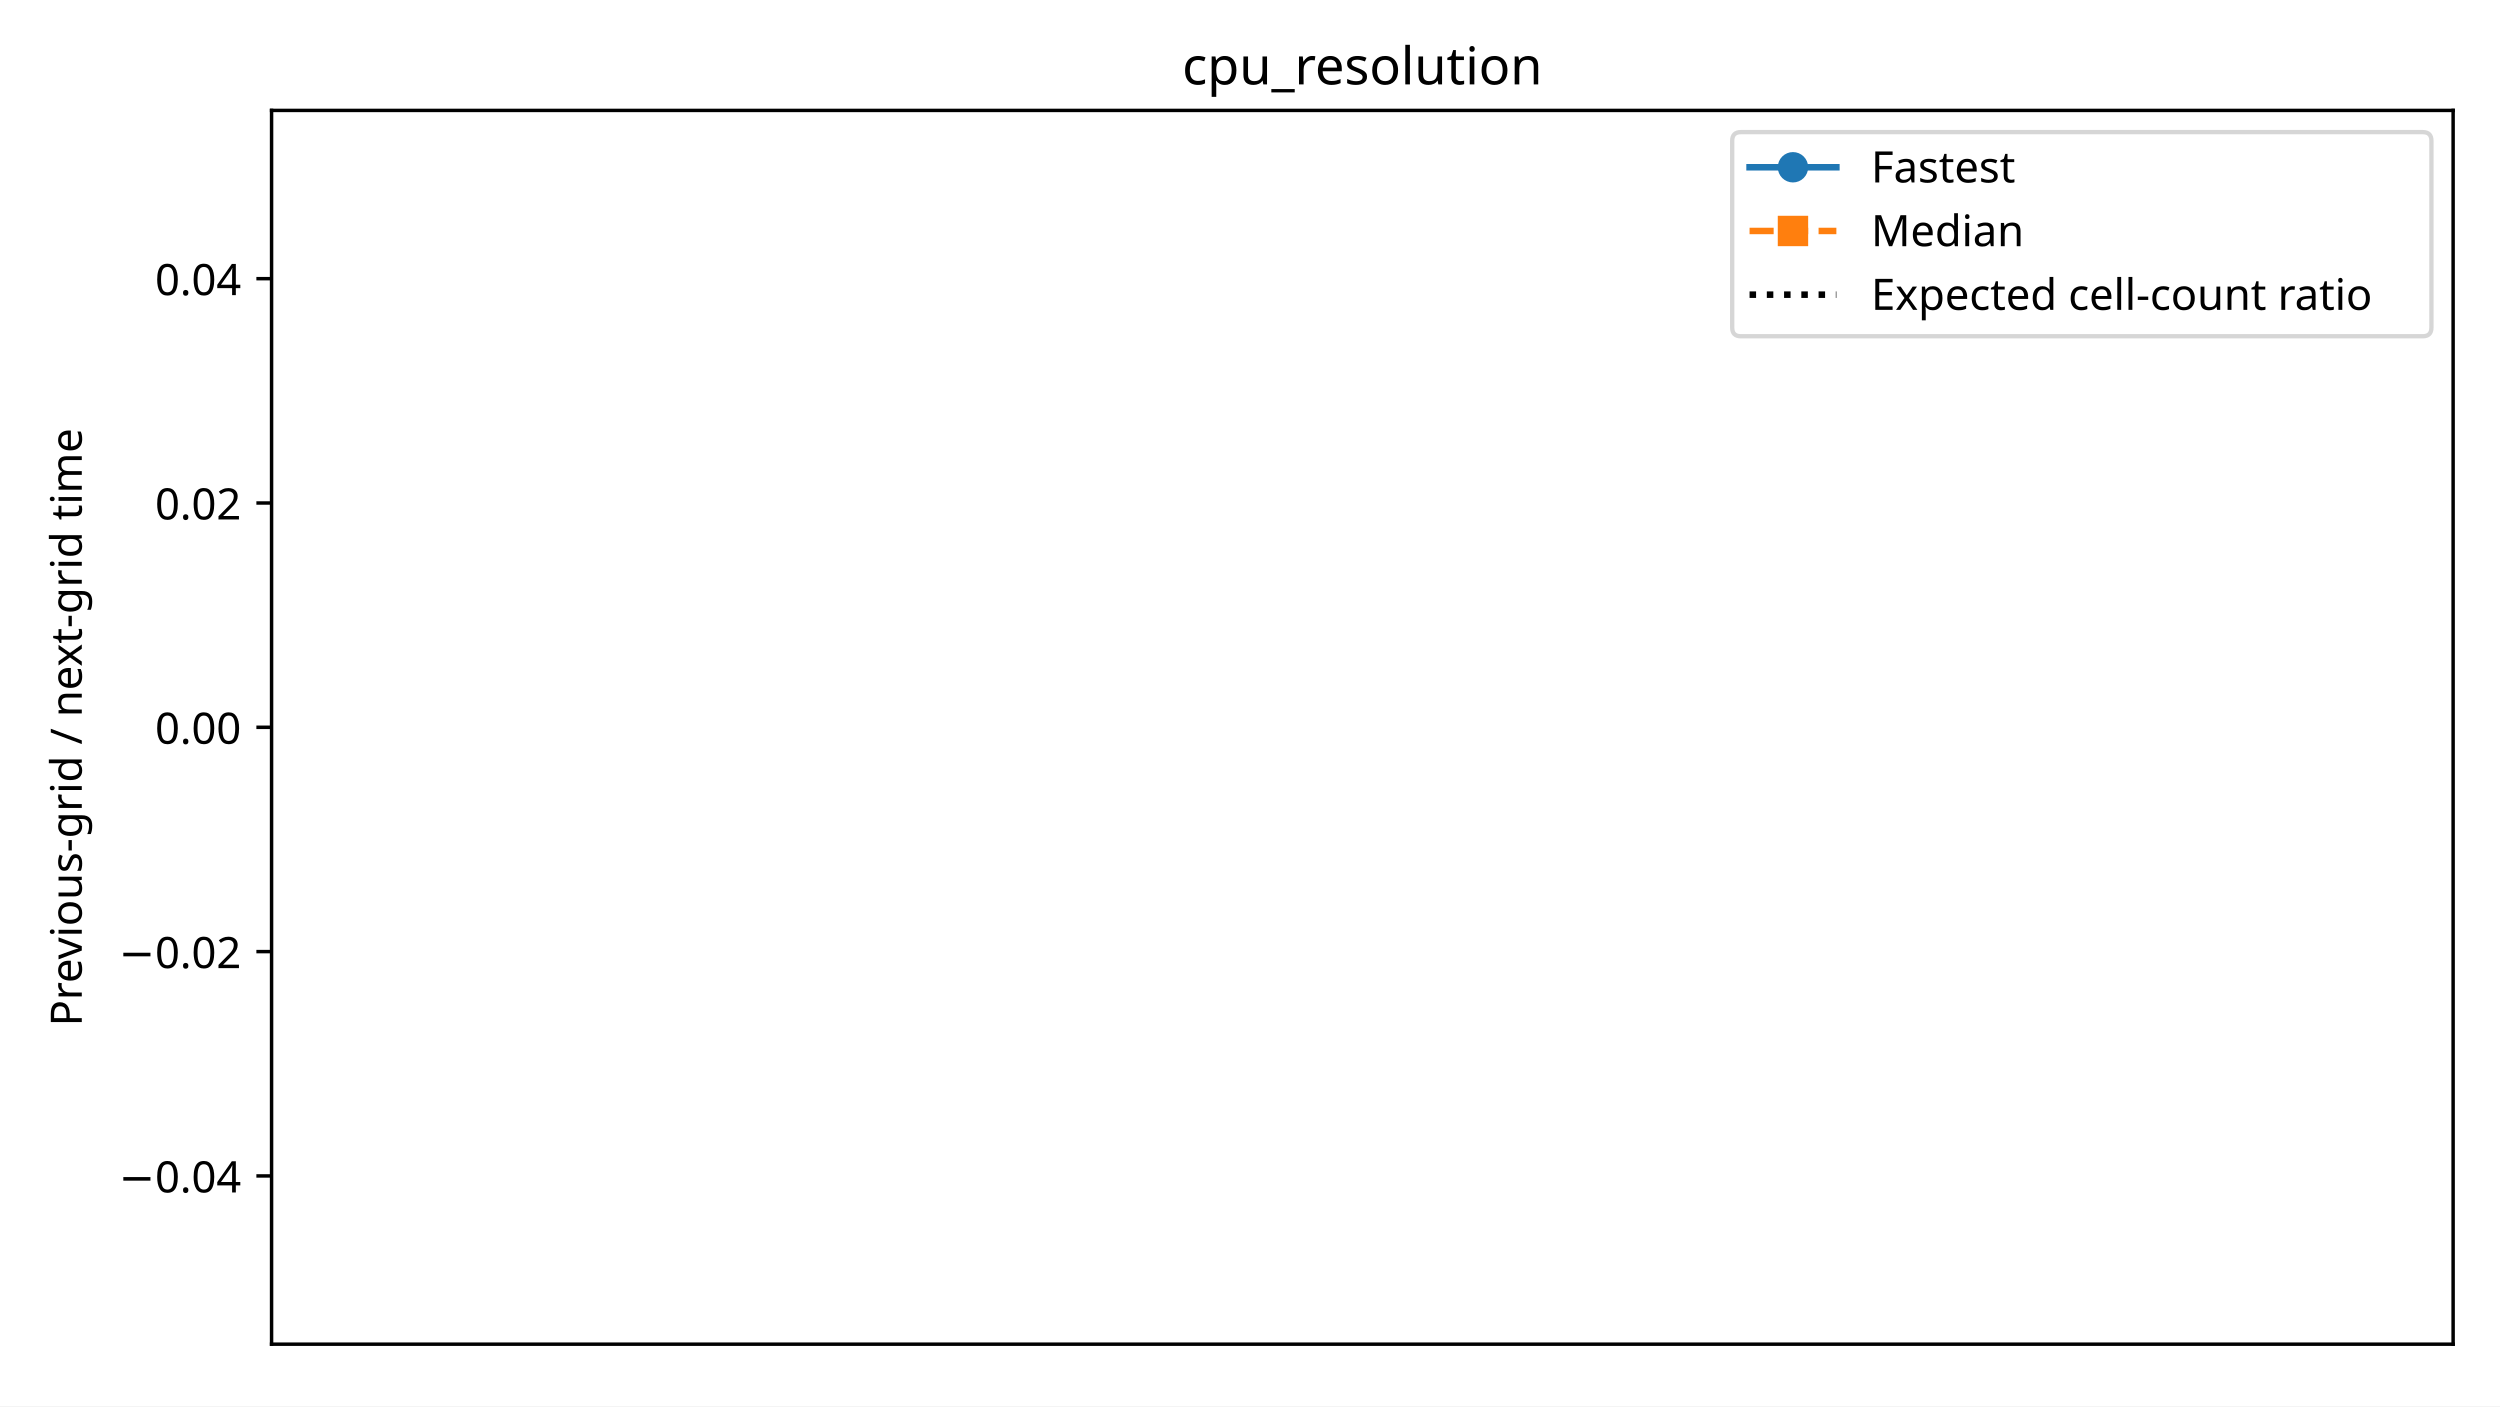
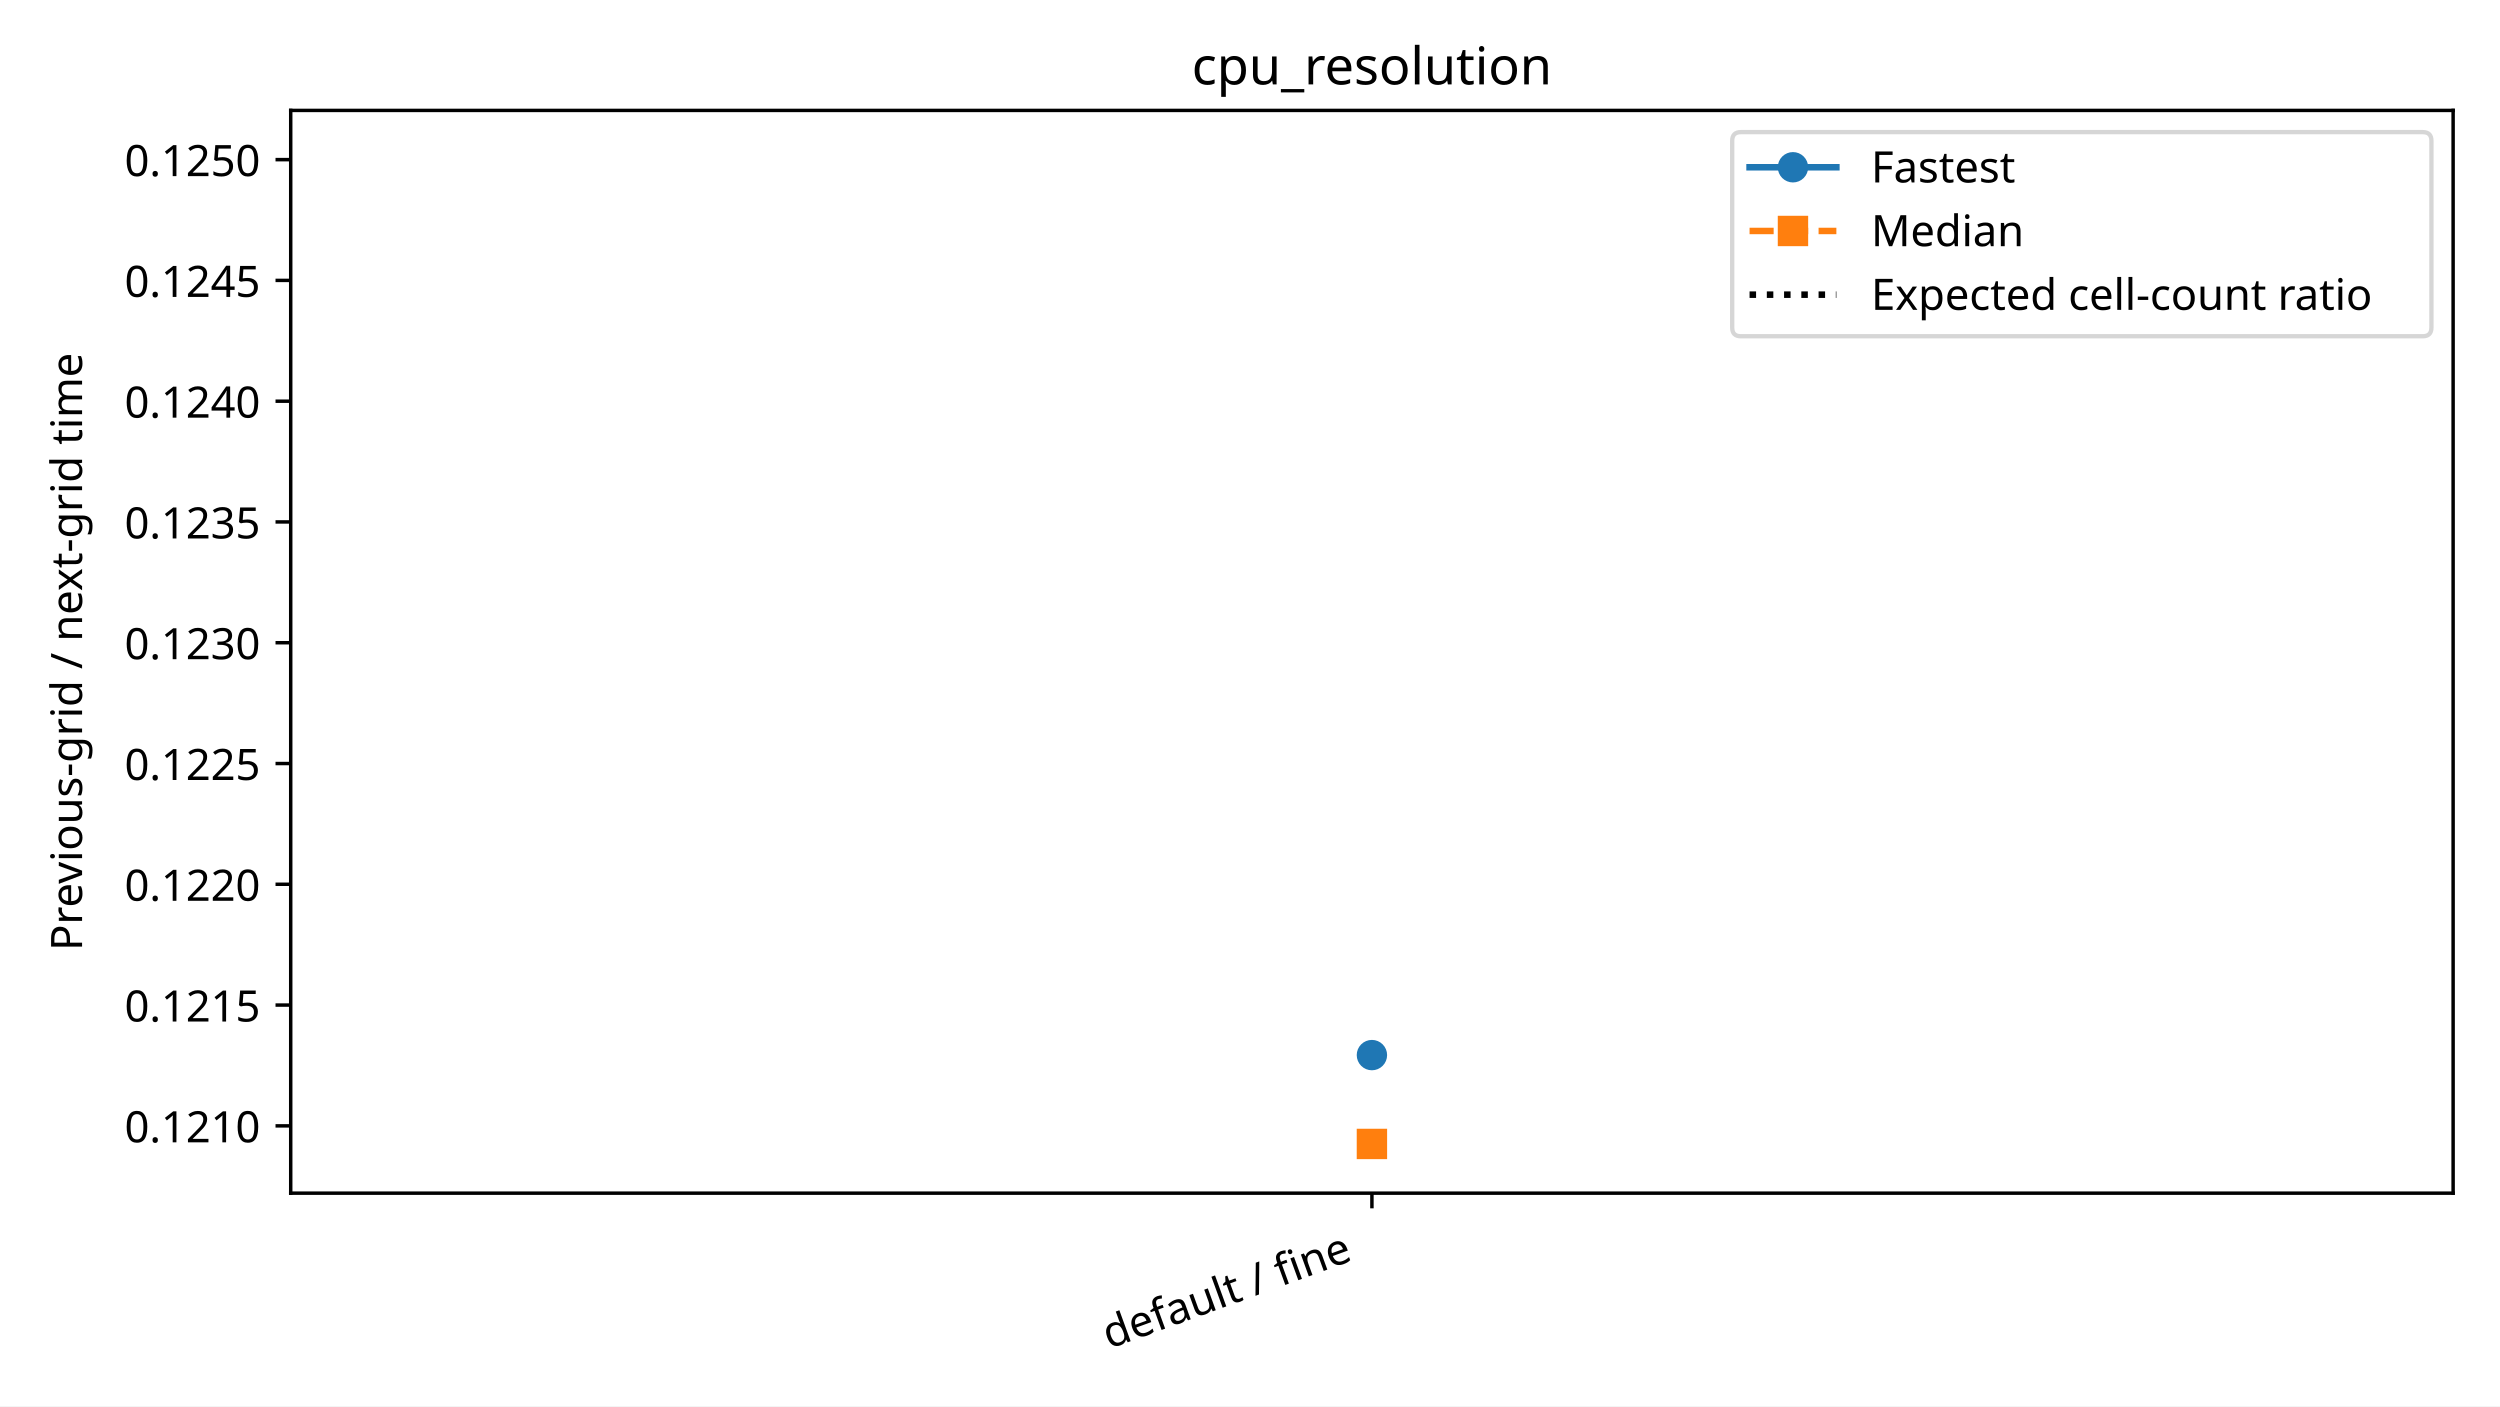
<svg xmlns="http://www.w3.org/2000/svg" xmlns:xlink="http://www.w3.org/1999/xlink" width="576pt" height="324pt" viewBox="0 0 576 324" version="1.1">
  <defs>
    <style type="text/css">*{stroke-linejoin: round; stroke-linecap: butt}</style>
  </defs>
  <g id="figure_1">
    <g id="patch_1">
      <path d="M 0 324 L 576 324 L 576 0 L 0 0 z " style="fill: #ffffff" />
    </g>
    <g id="axes_1">
      <g id="patch_2">
-         <path d="M 62.57 309.7 L 565.2 309.7 L 565.2 25.44 L 62.57 25.44 z " style="fill: #ffffff" />
+         <path d="M 66.98 274.904 L 565.2 274.904 L 565.2 25.44 L 66.98 25.44 z " style="fill: #ffffff" />
      </g>
-       <g id="matplotlib.axis_1" />
+       <g id="matplotlib.axis_1">
+         <g id="xtick_1">
+           <g id="line2d_1">
+             <defs>
+               <path id="m915a4b6a7f" d="M 0 0 L 0 3.5 " style="stroke: #000000; stroke-width: 0.8" />
+             </defs>
+             <g>
+               <use xlink:href="#m915a4b6a7f" x="316.09" y="274.904" style="stroke: #000000; stroke-width: 0.8" />
+             </g>
+           </g>
+           <g id="text_1">
+             <text style="font: 10px 'sans-serif'" transform="translate(255.5203 310.8305)rotate(-20)">default / fine</text>
+           </g>
+         </g>
+       </g>
      <g id="matplotlib.axis_2">
        <g id="ytick_1">
-           <g id="line2d_1">
+           <g id="line2d_2">
            <defs>
              <path id="mc665064905" d="M 0 0 L -3.5 0 " style="stroke: #000000; stroke-width: 0.8" />
            </defs>
            <g>
-               <use xlink:href="#mc665064905" x="62.57" y="270.937" style="stroke: #000000; stroke-width: 0.8" />
+               <use xlink:href="#mc665064905" x="66.98" y="259.393" style="stroke: #000000; stroke-width: 0.8" />
            </g>
          </g>
-           <g id="text_1">
-             <text style="font: 10px 'sans-serif'; text-anchor: end" x="55.57" y="274.736" transform="rotate(-0, 55.57, 274.7365)">−0.04</text>
+           <g id="text_2">
+             <text style="font: 10px 'sans-serif'; text-anchor: end" x="59.98" y="263.193" transform="rotate(-0, 59.98, 263.1925)">0.1210</text>
          </g>
        </g>
        <g id="ytick_2">
-           <g id="line2d_2">
+           <g id="line2d_3">
            <g>
-               <use xlink:href="#mc665064905" x="62.57" y="219.254" style="stroke: #000000; stroke-width: 0.8" />
+               <use xlink:href="#mc665064905" x="66.98" y="231.567" style="stroke: #000000; stroke-width: 0.8" />
            </g>
          </g>
-           <g id="text_2">
-             <text style="font: 10px 'sans-serif'; text-anchor: end" x="55.57" y="223.053" transform="rotate(-0, 55.57, 223.0529)">−0.02</text>
+           <g id="text_3">
+             <text style="font: 10px 'sans-serif'; text-anchor: end" x="59.98" y="235.366" transform="rotate(-0, 59.98, 235.3658)">0.1215</text>
          </g>
        </g>
        <g id="ytick_3">
-           <g id="line2d_3">
+           <g id="line2d_4">
            <g>
-               <use xlink:href="#mc665064905" x="62.57" y="167.57" style="stroke: #000000; stroke-width: 0.8" />
+               <use xlink:href="#mc665064905" x="66.98" y="203.74" style="stroke: #000000; stroke-width: 0.8" />
            </g>
          </g>
-           <g id="text_3">
-             <text style="font: 10px 'sans-serif'; text-anchor: end" x="55.57" y="171.369" transform="rotate(-0, 55.57, 171.3692)">0.00</text>
+           <g id="text_4">
+             <text style="font: 10px 'sans-serif'; text-anchor: end" x="59.98" y="207.539" transform="rotate(-0, 59.98, 207.539)">0.1220</text>
          </g>
        </g>
        <g id="ytick_4">
-           <g id="line2d_4">
+           <g id="line2d_5">
            <g>
-               <use xlink:href="#mc665064905" x="62.57" y="115.886" style="stroke: #000000; stroke-width: 0.8" />
+               <use xlink:href="#mc665064905" x="66.98" y="175.913" style="stroke: #000000; stroke-width: 0.8" />
            </g>
          </g>
-           <g id="text_4">
-             <text style="font: 10px 'sans-serif'; text-anchor: end" x="55.57" y="119.686" transform="rotate(-0, 55.57, 119.6856)">0.02</text>
+           <g id="text_5">
+             <text style="font: 10px 'sans-serif'; text-anchor: end" x="59.98" y="179.712" transform="rotate(-0, 59.98, 179.7123)">0.1225</text>
          </g>
        </g>
        <g id="ytick_5">
-           <g id="line2d_5">
+           <g id="line2d_6">
            <g>
-               <use xlink:href="#mc665064905" x="62.57" y="64.203" style="stroke: #000000; stroke-width: 0.8" />
+               <use xlink:href="#mc665064905" x="66.98" y="148.086" style="stroke: #000000; stroke-width: 0.8" />
            </g>
          </g>
-           <g id="text_5">
-             <text style="font: 10px 'sans-serif'; text-anchor: end" x="55.57" y="68.002" transform="rotate(-0, 55.57, 68.00195)">0.04</text>
+           <g id="text_6">
+             <text style="font: 10px 'sans-serif'; text-anchor: end" x="59.98" y="151.885" transform="rotate(-0, 59.98, 151.8855)">0.1230</text>
          </g>
        </g>
-         <g id="text_6">
-           <text style="font: 10px 'sans-serif'; text-anchor: middle" x="18.845" y="167.57" transform="rotate(-90, 18.845, 167.57)">Previous-grid / next-grid time</text>
+         <g id="ytick_6">
+           <g id="line2d_7">
+             <g>
+               <use xlink:href="#mc665064905" x="66.98" y="120.26" style="stroke: #000000; stroke-width: 0.8" />
+             </g>
+           </g>
+           <g id="text_7">
+             <text style="font: 10px 'sans-serif'; text-anchor: end" x="59.98" y="124.059" transform="rotate(-0, 59.98, 124.0587)">0.1235</text>
+           </g>
+         </g>
+         <g id="ytick_7">
+           <g id="line2d_8">
+             <g>
+               <use xlink:href="#mc665064905" x="66.98" y="92.433" style="stroke: #000000; stroke-width: 0.8" />
+             </g>
+           </g>
+           <g id="text_8">
+             <text style="font: 10px 'sans-serif'; text-anchor: end" x="59.98" y="96.232" transform="rotate(-0, 59.98, 96.23198)">0.1240</text>
+           </g>
+         </g>
+         <g id="ytick_8">
+           <g id="line2d_9">
+             <g>
+               <use xlink:href="#mc665064905" x="66.98" y="64.606" style="stroke: #000000; stroke-width: 0.8" />
+             </g>
+           </g>
+           <g id="text_9">
+             <text style="font: 10px 'sans-serif'; text-anchor: end" x="59.98" y="68.405" transform="rotate(-0, 59.98, 68.40523)">0.1245</text>
+           </g>
+         </g>
+         <g id="ytick_9">
+           <g id="line2d_10">
+             <g>
+               <use xlink:href="#mc665064905" x="66.98" y="36.779" style="stroke: #000000; stroke-width: 0.8" />
+             </g>
+           </g>
+           <g id="text_10">
+             <text style="font: 10px 'sans-serif'; text-anchor: end" x="59.98" y="40.578" transform="rotate(-0, 59.98, 40.57847)">0.1250</text>
+           </g>
+         </g>
+         <g id="text_11">
+           <text style="font: 10px 'sans-serif'; text-anchor: middle" x="18.91" y="150.172" transform="rotate(-90, 18.90969, 150.1718)">Previous-grid / next-grid time</text>
        </g>
      </g>
-       <g id="line2d_6" />
-       <g id="line2d_7" />
-       <g id="line2d_8" />
+       <g id="line2d_11">
+         <path d="M 316.09 243.093 " clip-path="url(#p9f85c2b4dd)" style="fill: none; stroke: #1f77b4; stroke-width: 1.5; stroke-linecap: square" />
+         <defs>
+           <path id="mfb15104b4f" d="M 0 3 C 0.796 3 1.559 2.684 2.121 2.121 C 2.684 1.559 3 0.796 3 0 C 3 -0.796 2.684 -1.559 2.121 -2.121 C 1.559 -2.684 0.796 -3 0 -3 C -0.796 -3 -1.559 -2.684 -2.121 -2.121 C -2.684 -1.559 -3 -0.796 -3 0 C -3 0.796 -2.684 1.559 -2.121 2.121 C -1.559 2.684 -0.796 3 0 3 z " style="stroke: #1f77b4" />
+         </defs>
+         <g clip-path="url(#p9f85c2b4dd)">
+           <use xlink:href="#mfb15104b4f" x="316.09" y="243.093" style="fill: #1f77b4; stroke: #1f77b4" />
+         </g>
+       </g>
+       <g id="line2d_12">
+         <path d="M 316.09 263.564 " clip-path="url(#p9f85c2b4dd)" style="fill: none; stroke-dasharray: 5.55,2.4; stroke-dashoffset: 0; stroke: #ff7f0e; stroke-width: 1.5" />
+         <defs>
+           <path id="m5a906554f0" d="M -3 3 L 3 3 L 3 -3 L -3 -3 z " style="stroke: #ff7f0e; stroke-linejoin: miter" />
+         </defs>
+         <g clip-path="url(#p9f85c2b4dd)">
+           <use xlink:href="#m5a906554f0" x="316.09" y="263.564" style="fill: #ff7f0e; stroke: #ff7f0e; stroke-linejoin: miter" />
+         </g>
+       </g>
+       <g id="line2d_13">
+         <path d="M 316.09 36.779 " clip-path="url(#p9f85c2b4dd)" style="fill: none; stroke-dasharray: 1.5,2.475; stroke-dashoffset: 0; stroke: #000000; stroke-width: 1.5" />
+       </g>
      <g id="patch_3">
-         <path d="M 62.57 309.7 L 62.57 25.44 " style="fill: none; stroke: #000000; stroke-width: 0.8; stroke-linejoin: miter; stroke-linecap: square" />
+         <path d="M 66.98 274.904 L 66.98 25.44 " style="fill: none; stroke: #000000; stroke-width: 0.8; stroke-linejoin: miter; stroke-linecap: square" />
      </g>
      <g id="patch_4">
-         <path d="M 565.2 309.7 L 565.2 25.44 " style="fill: none; stroke: #000000; stroke-width: 0.8; stroke-linejoin: miter; stroke-linecap: square" />
+         <path d="M 565.2 274.904 L 565.2 25.44 " style="fill: none; stroke: #000000; stroke-width: 0.8; stroke-linejoin: miter; stroke-linecap: square" />
      </g>
      <g id="patch_5">
-         <path d="M 62.57 309.7 L 565.2 309.7 " style="fill: none; stroke: #000000; stroke-width: 0.8; stroke-linejoin: miter; stroke-linecap: square" />
+         <path d="M 66.98 274.904 L 565.2 274.904 " style="fill: none; stroke: #000000; stroke-width: 0.8; stroke-linejoin: miter; stroke-linecap: square" />
      </g>
      <g id="patch_6">
-         <path d="M 62.57 25.44 L 565.2 25.44 " style="fill: none; stroke: #000000; stroke-width: 0.8; stroke-linejoin: miter; stroke-linecap: square" />
+         <path d="M 66.98 25.44 L 565.2 25.44 " style="fill: none; stroke: #000000; stroke-width: 0.8; stroke-linejoin: miter; stroke-linecap: square" />
      </g>
-       <g id="text_7">
-         <text style="font: 12px 'sans-serif'; text-anchor: middle" x="313.885" y="19.44" transform="rotate(-0, 313.885, 19.44)">cpu_resolution</text>
+       <g id="text_12">
+         <text style="font: 12px 'sans-serif'; text-anchor: middle" x="316.09" y="19.44" transform="rotate(-0, 316.09, 19.44)">cpu_resolution</text>
      </g>
      <g id="legend_1">
        <g id="patch_7">
          <path d="M 401.1 77.474 L 558.2 77.474 Q 560.2 77.474 560.2 75.474 L 560.2 32.44 Q 560.2 30.44 558.2 30.44 L 401.1 30.44 Q 399.1 30.44 399.1 32.44 L 399.1 75.474 Q 399.1 77.474 401.1 77.474 z " style="fill: #ffffff; opacity: 0.8; stroke: #cccccc; stroke-linejoin: miter" />
        </g>
-         <g id="line2d_9">
+         <g id="line2d_14">
          <path d="M 403.1 38.538 L 413.1 38.538 L 423.1 38.538 " style="fill: none; stroke: #1f77b4; stroke-width: 1.5; stroke-linecap: square" />
-           <defs>
-             <path id="mfb15104b4f" d="M 0 3 C 0.796 3 1.559 2.684 2.121 2.121 C 2.684 1.559 3 0.796 3 0 C 3 -0.796 2.684 -1.559 2.121 -2.121 C 1.559 -2.684 0.796 -3 0 -3 C -0.796 -3 -1.559 -2.684 -2.121 -2.121 C -2.684 -1.559 -3 -0.796 -3 0 C -3 0.796 -2.684 1.559 -2.121 2.121 C -1.559 2.684 -0.796 3 0 3 z " style="stroke: #1f77b4" />
-           </defs>
          <g>
            <use xlink:href="#mfb15104b4f" x="413.1" y="38.538" style="fill: #1f77b4; stroke: #1f77b4" />
          </g>
        </g>
-         <g id="text_8">
+         <g id="text_13">
          <text style="font: 10px 'sans-serif'; text-anchor: start" x="431.1" y="42.038" transform="rotate(-0, 431.1, 42.03844)">Fastest</text>
        </g>
-         <g id="line2d_10">
+         <g id="line2d_15">
          <path d="M 403.1 53.217 L 413.1 53.217 L 423.1 53.217 " style="fill: none; stroke-dasharray: 5.55,2.4; stroke-dashoffset: 0; stroke: #ff7f0e; stroke-width: 1.5" />
-           <defs>
-             <path id="m5a906554f0" d="M -3 3 L 3 3 L 3 -3 L -3 -3 z " style="stroke: #ff7f0e; stroke-linejoin: miter" />
-           </defs>
          <g>
            <use xlink:href="#m5a906554f0" x="413.1" y="53.217" style="fill: #ff7f0e; stroke: #ff7f0e; stroke-linejoin: miter" />
          </g>
        </g>
-         <g id="text_9">
+         <g id="text_14">
          <text style="font: 10px 'sans-serif'; text-anchor: start" x="431.1" y="56.717" transform="rotate(-0, 431.1, 56.71656)">Median</text>
        </g>
-         <g id="line2d_11">
+         <g id="line2d_16">
          <path d="M 403.1 67.895 L 413.1 67.895 L 423.1 67.895 " style="fill: none; stroke-dasharray: 1.5,2.475; stroke-dashoffset: 0; stroke: #000000; stroke-width: 1.5" />
        </g>
-         <g id="text_10">
+         <g id="text_15">
          <text style="font: 10px 'sans-serif'; text-anchor: start" x="431.1" y="71.395" transform="rotate(-0, 431.1, 71.39469)">Expected cell-count ratio</text>
        </g>
      </g>
    </g>
  </g>
+   <defs>
+     <clipPath id="p9f85c2b4dd">
+       <rect x="66.98" y="25.44" width="498.22" height="249.464" />
+     </clipPath>
+   </defs>
</svg>
